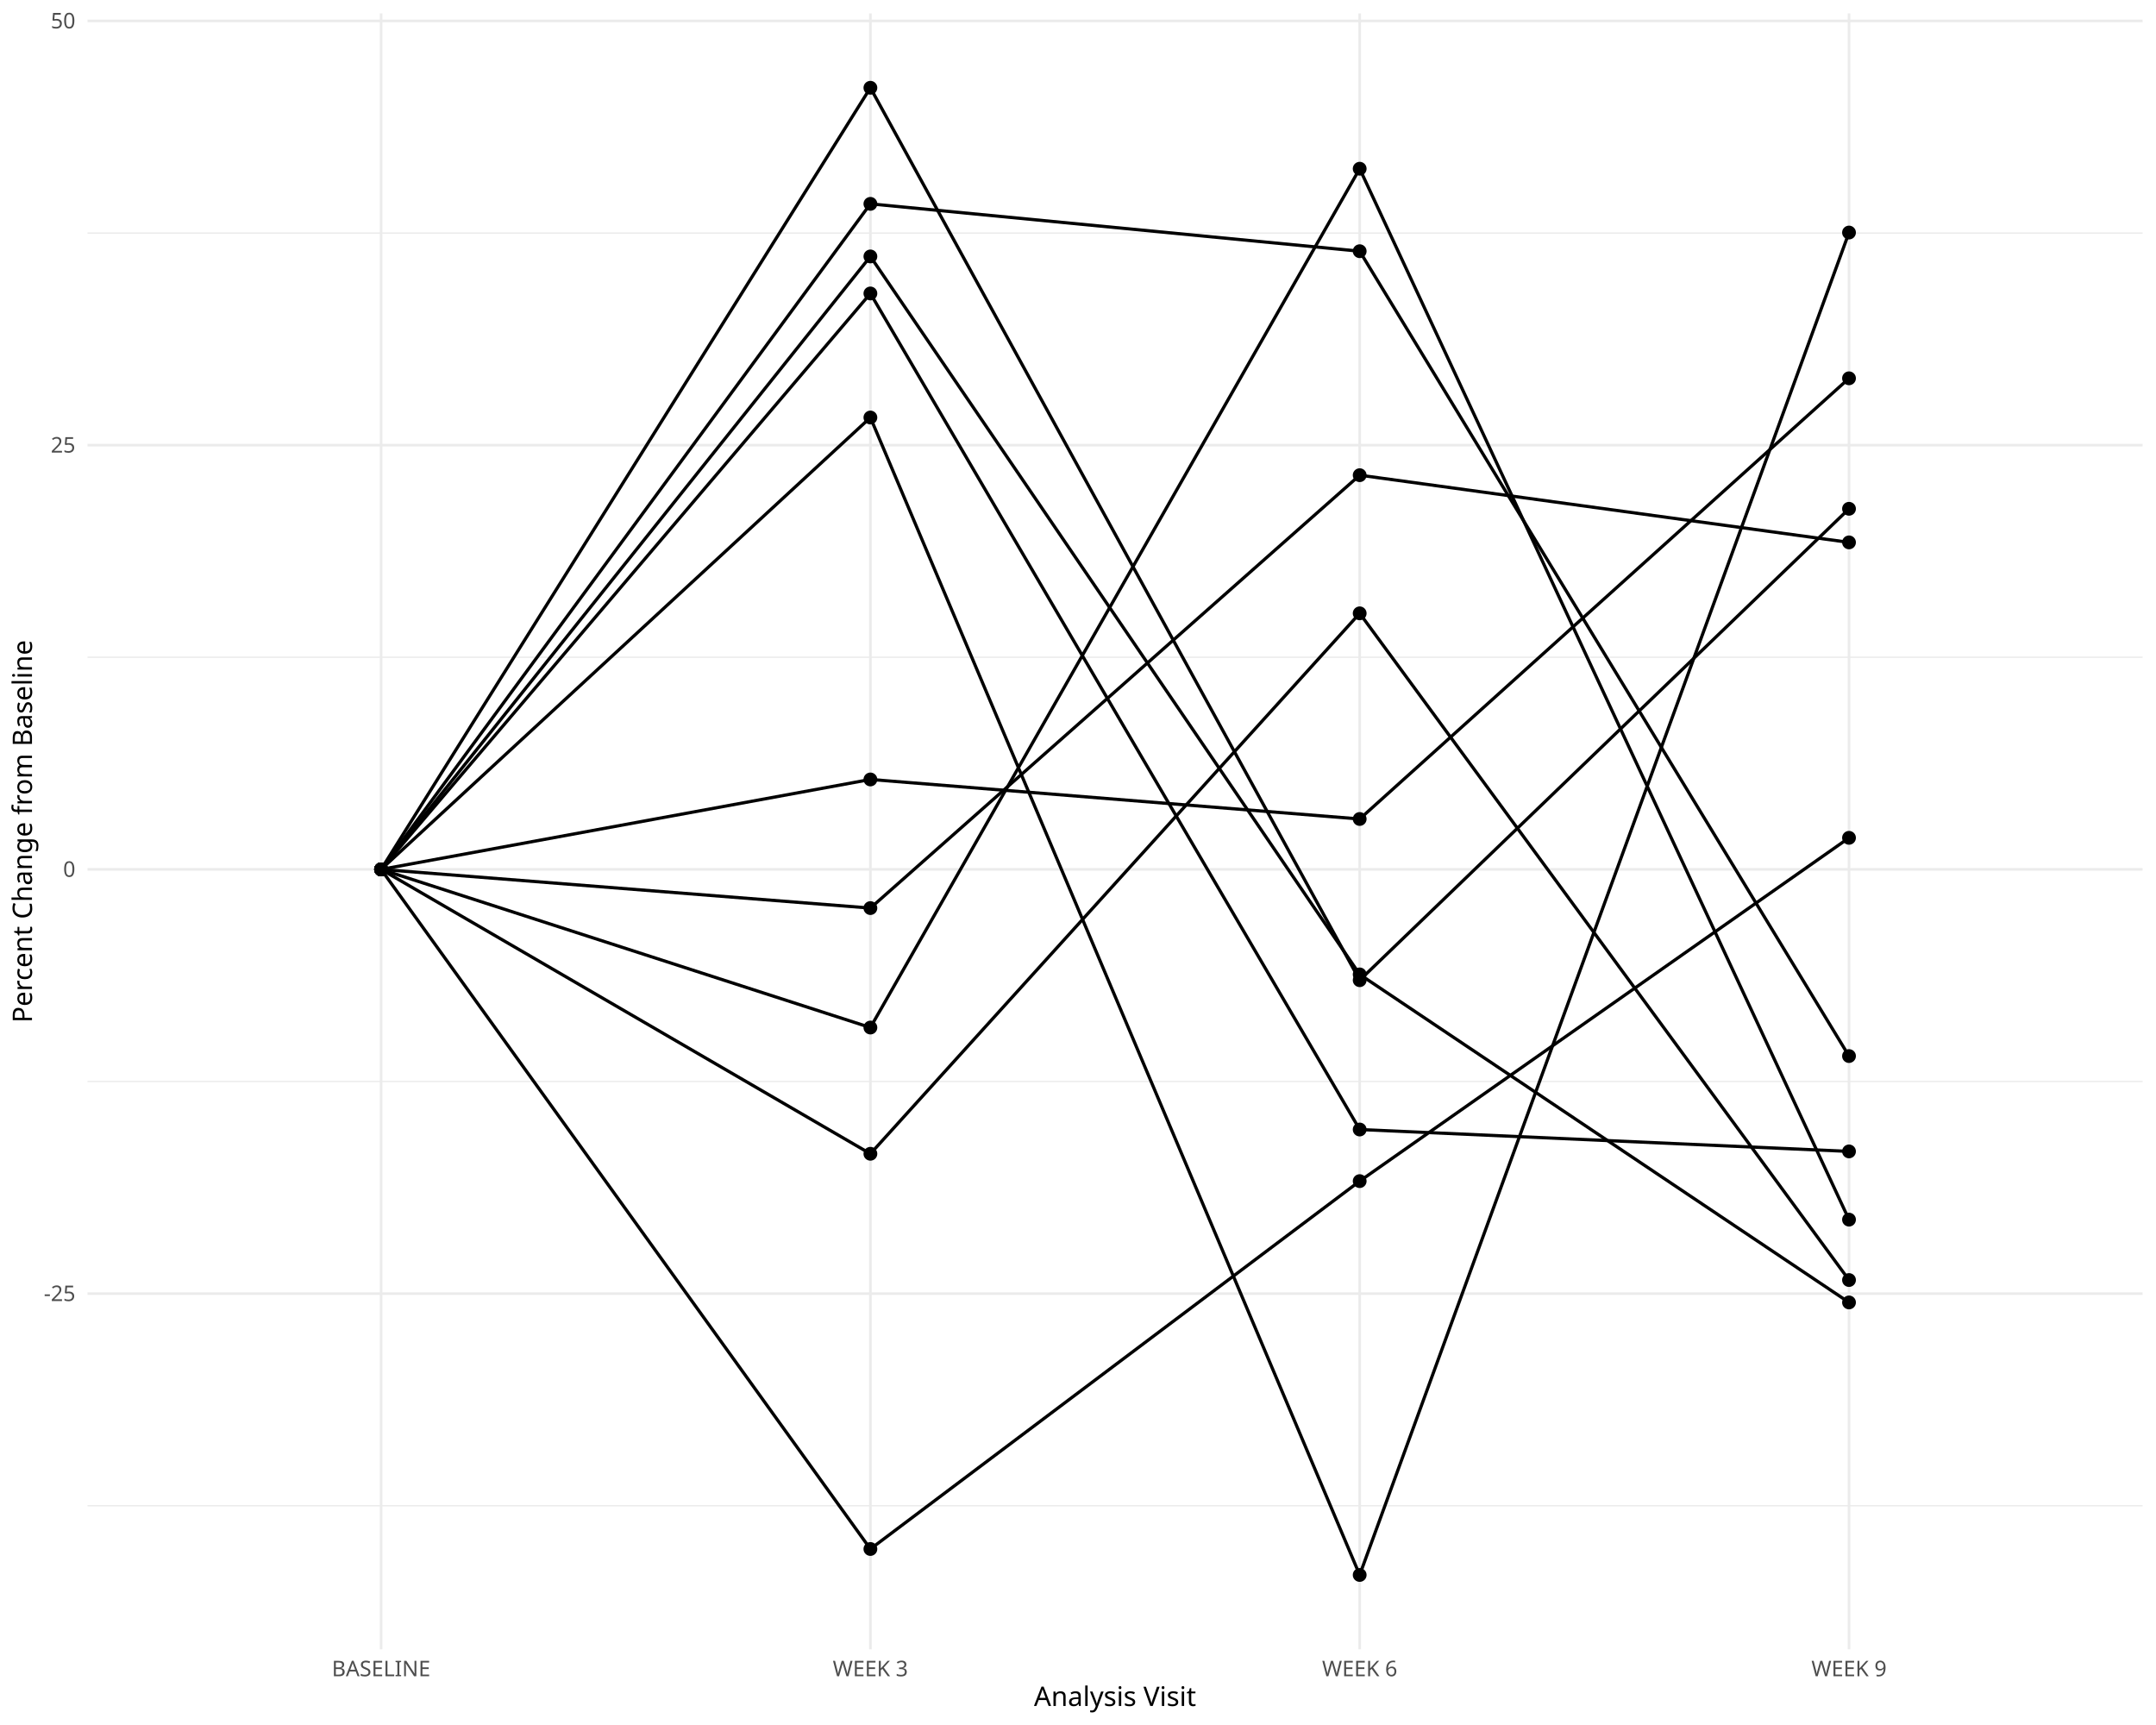
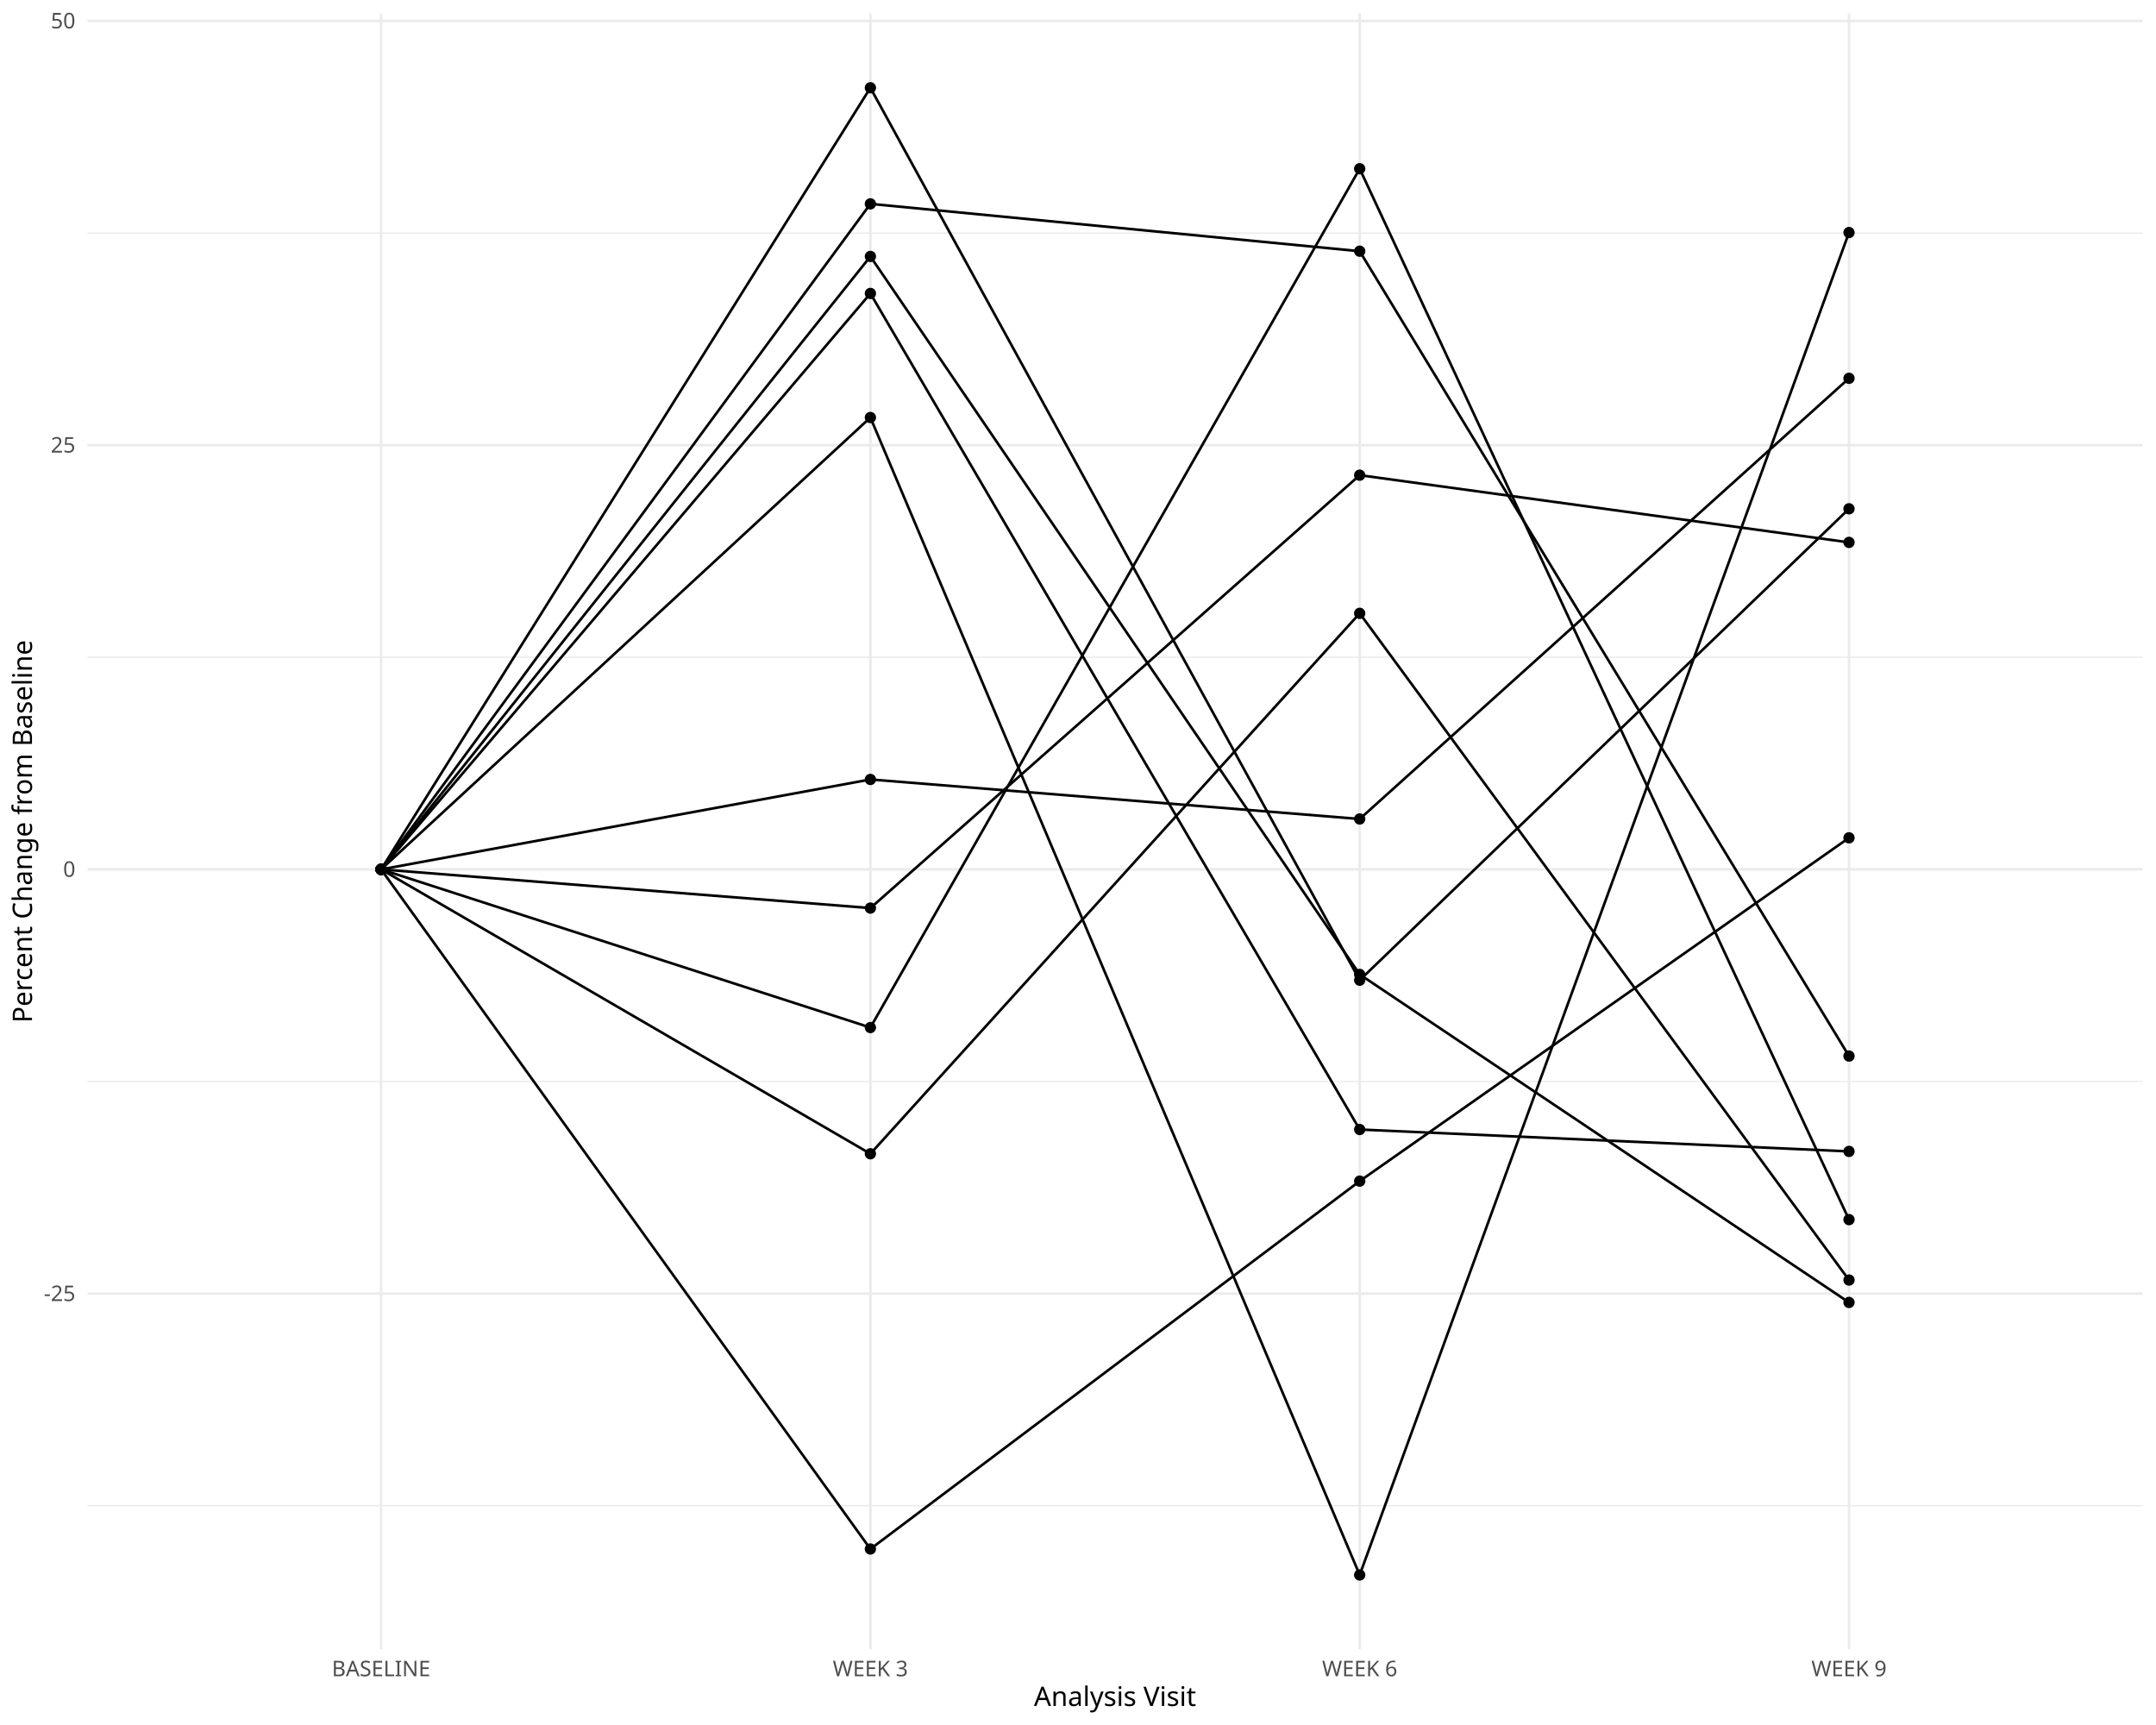
<svg xmlns="http://www.w3.org/2000/svg" class="svglite" data-engine-version="2.0" width="720.00pt" height="576.00pt" viewBox="0 0 720.00 576.00">
  <defs>
    <style type="text/css">
    .svglite line, .svglite polyline, .svglite polygon, .svglite path, .svglite rect, .svglite circle {
      fill: none;
      stroke: #000000;
      stroke-linecap: round;
      stroke-linejoin: round;
      stroke-miterlimit: 10.00;
    }
  </style>
  </defs>
  <rect width="100%" height="100%" style="stroke: none; fill: #FFFFFF;" />
  <defs>
    <clipPath id="cpMC4wMHw3MjAuMDB8MC4wMHw1NzYuMDA=">
      <rect x="0.00" y="0.00" width="720.00" height="576.00" />
    </clipPath>
  </defs>
  <g clip-path="url(#cpMC4wMHw3MjAuMDB8MC4wMHw1NzYuMDA=)">
- </g>
+     <rect x="0.00" y="0.00" width="720.00" height="576.00" style="stroke-width: 0.87; stroke: none; fill: #FFFFFF;" />
+   </g>
  <defs>
    <clipPath id="cpMjkuMjN8NzE1LjUyfDQuNDh8NTUwLjcz">
      <rect x="29.23" y="4.48" width="686.29" height="546.25" />
    </clipPath>
  </defs>
  <g clip-path="url(#cpMjkuMjN8NzE1LjUyfDQuNDh8NTUwLjcz)">
    <polyline points="29.23,502.78 715.52,502.78 " style="stroke-width: 0.44; stroke: #EBEBEB; stroke-linecap: butt;" />
    <polyline points="29.23,361.13 715.52,361.13 " style="stroke-width: 0.44; stroke: #EBEBEB; stroke-linecap: butt;" />
    <polyline points="29.23,219.47 715.52,219.47 " style="stroke-width: 0.44; stroke: #EBEBEB; stroke-linecap: butt;" />
    <polyline points="29.23,77.82 715.52,77.82 " style="stroke-width: 0.44; stroke: #EBEBEB; stroke-linecap: butt;" />
    <polyline points="29.23,431.95 715.52,431.95 " style="stroke-width: 0.87; stroke: #EBEBEB; stroke-linecap: butt;" />
    <polyline points="29.23,290.30 715.52,290.30 " style="stroke-width: 0.87; stroke: #EBEBEB; stroke-linecap: butt;" />
    <polyline points="29.23,148.64 715.52,148.64 " style="stroke-width: 0.87; stroke: #EBEBEB; stroke-linecap: butt;" />
    <polyline points="29.23,6.99 715.52,6.99 " style="stroke-width: 0.87; stroke: #EBEBEB; stroke-linecap: butt;" />
    <polyline points="127.27,550.73 127.27,4.48 " style="stroke-width: 0.87; stroke: #EBEBEB; stroke-linecap: butt;" />
    <polyline points="290.67,550.73 290.67,4.48 " style="stroke-width: 0.87; stroke: #EBEBEB; stroke-linecap: butt;" />
    <polyline points="454.07,550.73 454.07,4.48 " style="stroke-width: 0.87; stroke: #EBEBEB; stroke-linecap: butt;" />
    <polyline points="617.48,550.73 617.48,4.48 " style="stroke-width: 0.87; stroke: #EBEBEB; stroke-linecap: butt;" />
-     <circle cx="127.27" cy="290.30" r="1.95" style="stroke-width: 0.71; fill: #000000;" />
-     <circle cx="290.67" cy="260.27" r="1.95" style="stroke-width: 0.71; fill: #000000;" />
-     <circle cx="454.07" cy="273.47" r="1.95" style="stroke-width: 0.71; fill: #000000;" />
-     <circle cx="617.48" cy="126.32" r="1.95" style="stroke-width: 0.71; fill: #000000;" />
-     <circle cx="127.27" cy="290.30" r="1.95" style="stroke-width: 0.71; fill: #000000;" />
-     <circle cx="290.67" cy="303.22" r="1.95" style="stroke-width: 0.71; fill: #000000;" />
-     <circle cx="454.07" cy="158.67" r="1.95" style="stroke-width: 0.71; fill: #000000;" />
-     <circle cx="617.48" cy="181.11" r="1.95" style="stroke-width: 0.71; fill: #000000;" />
-     <circle cx="127.27" cy="290.30" r="1.95" style="stroke-width: 0.71; fill: #000000;" />
-     <circle cx="290.67" cy="85.63" r="1.95" style="stroke-width: 0.71; fill: #000000;" />
-     <circle cx="454.07" cy="325.37" r="1.95" style="stroke-width: 0.71; fill: #000000;" />
-     <circle cx="617.48" cy="434.90" r="1.95" style="stroke-width: 0.71; fill: #000000;" />
-     <circle cx="127.27" cy="290.30" r="1.95" style="stroke-width: 0.71; fill: #000000;" />
-     <circle cx="290.67" cy="517.23" r="1.95" style="stroke-width: 0.71; fill: #000000;" />
-     <circle cx="454.07" cy="394.39" r="1.95" style="stroke-width: 0.71; fill: #000000;" />
-     <circle cx="617.48" cy="279.76" r="1.95" style="stroke-width: 0.71; fill: #000000;" />
-     <circle cx="127.27" cy="290.30" r="1.95" style="stroke-width: 0.71; fill: #000000;" />
-     <circle cx="290.67" cy="343.11" r="1.95" style="stroke-width: 0.71; fill: #000000;" />
-     <circle cx="454.07" cy="56.34" r="1.95" style="stroke-width: 0.71; fill: #000000;" />
-     <circle cx="617.48" cy="407.25" r="1.95" style="stroke-width: 0.71; fill: #000000;" />
-     <circle cx="127.27" cy="290.30" r="1.95" style="stroke-width: 0.71; fill: #000000;" />
-     <circle cx="290.67" cy="385.26" r="1.95" style="stroke-width: 0.71; fill: #000000;" />
-     <circle cx="454.07" cy="204.80" r="1.95" style="stroke-width: 0.71; fill: #000000;" />
-     <circle cx="617.48" cy="427.42" r="1.95" style="stroke-width: 0.71; fill: #000000;" />
-     <circle cx="127.27" cy="290.30" r="1.95" style="stroke-width: 0.71; fill: #000000;" />
-     <circle cx="290.67" cy="139.41" r="1.95" style="stroke-width: 0.71; fill: #000000;" />
-     <circle cx="454.07" cy="525.90" r="1.95" style="stroke-width: 0.71; fill: #000000;" />
-     <circle cx="617.48" cy="77.65" r="1.95" style="stroke-width: 0.71; fill: #000000;" />
-     <circle cx="127.27" cy="290.30" r="1.95" style="stroke-width: 0.71; fill: #000000;" />
-     <circle cx="290.67" cy="97.99" r="1.95" style="stroke-width: 0.71; fill: #000000;" />
-     <circle cx="454.07" cy="377.16" r="1.95" style="stroke-width: 0.71; fill: #000000;" />
-     <circle cx="617.48" cy="384.47" r="1.95" style="stroke-width: 0.71; fill: #000000;" />
-     <circle cx="127.27" cy="290.30" r="1.95" style="stroke-width: 0.71; fill: #000000;" />
-     <circle cx="290.67" cy="68.07" r="1.95" style="stroke-width: 0.71; fill: #000000;" />
-     <circle cx="454.07" cy="83.88" r="1.95" style="stroke-width: 0.71; fill: #000000;" />
-     <circle cx="617.48" cy="352.63" r="1.95" style="stroke-width: 0.71; fill: #000000;" />
-     <circle cx="127.27" cy="290.30" r="1.95" style="stroke-width: 0.71; fill: #000000;" />
-     <circle cx="290.67" cy="29.31" r="1.95" style="stroke-width: 0.71; fill: #000000;" />
-     <circle cx="454.07" cy="327.30" r="1.95" style="stroke-width: 0.71; fill: #000000;" />
-     <circle cx="617.48" cy="169.89" r="1.95" style="stroke-width: 0.71; fill: #000000;" />
-     <polyline points="127.27,290.30 290.67,260.27 454.07,273.47 617.48,126.32 " style="stroke-width: 1.07; stroke-linecap: butt;" />
-     <polyline points="127.27,290.30 290.67,303.22 454.07,158.67 617.48,181.11 " style="stroke-width: 1.07; stroke-linecap: butt;" />
-     <polyline points="127.27,290.30 290.67,85.63 454.07,325.37 617.48,434.90 " style="stroke-width: 1.07; stroke-linecap: butt;" />
-     <polyline points="127.27,290.30 290.67,517.23 454.07,394.39 617.48,279.76 " style="stroke-width: 1.07; stroke-linecap: butt;" />
-     <polyline points="127.27,290.30 290.67,343.11 454.07,56.34 617.48,407.25 " style="stroke-width: 1.07; stroke-linecap: butt;" />
-     <polyline points="127.27,290.30 290.67,385.26 454.07,204.80 617.48,427.42 " style="stroke-width: 1.07; stroke-linecap: butt;" />
-     <polyline points="127.27,290.30 290.67,139.41 454.07,525.90 617.48,77.65 " style="stroke-width: 1.07; stroke-linecap: butt;" />
-     <polyline points="127.27,290.30 290.67,97.99 454.07,377.16 617.48,384.47 " style="stroke-width: 1.07; stroke-linecap: butt;" />
-     <polyline points="127.27,290.30 290.67,68.07 454.07,83.88 617.48,352.63 " style="stroke-width: 1.07; stroke-linecap: butt;" />
-     <polyline points="127.27,290.30 290.67,29.31 454.07,327.30 617.48,169.89 " style="stroke-width: 1.07; stroke-linecap: butt;" />
+     <circle cx="127.27" cy="290.30" r="1.60" style="stroke-width: 0.58; fill: #000000;" />
+     <circle cx="290.67" cy="260.27" r="1.60" style="stroke-width: 0.58; fill: #000000;" />
+     <circle cx="454.07" cy="273.47" r="1.60" style="stroke-width: 0.58; fill: #000000;" />
+     <circle cx="617.48" cy="126.32" r="1.60" style="stroke-width: 0.58; fill: #000000;" />
+     <circle cx="127.27" cy="290.30" r="1.60" style="stroke-width: 0.58; fill: #000000;" />
+     <circle cx="290.67" cy="303.22" r="1.60" style="stroke-width: 0.58; fill: #000000;" />
+     <circle cx="454.07" cy="158.67" r="1.60" style="stroke-width: 0.58; fill: #000000;" />
+     <circle cx="617.48" cy="181.11" r="1.60" style="stroke-width: 0.58; fill: #000000;" />
+     <circle cx="127.27" cy="290.30" r="1.60" style="stroke-width: 0.58; fill: #000000;" />
+     <circle cx="290.67" cy="85.63" r="1.60" style="stroke-width: 0.58; fill: #000000;" />
+     <circle cx="454.07" cy="325.37" r="1.60" style="stroke-width: 0.58; fill: #000000;" />
+     <circle cx="617.48" cy="434.90" r="1.60" style="stroke-width: 0.58; fill: #000000;" />
+     <circle cx="127.27" cy="290.30" r="1.60" style="stroke-width: 0.58; fill: #000000;" />
+     <circle cx="290.67" cy="517.23" r="1.60" style="stroke-width: 0.58; fill: #000000;" />
+     <circle cx="454.07" cy="394.39" r="1.60" style="stroke-width: 0.58; fill: #000000;" />
+     <circle cx="617.48" cy="279.76" r="1.60" style="stroke-width: 0.58; fill: #000000;" />
+     <circle cx="127.27" cy="290.30" r="1.60" style="stroke-width: 0.58; fill: #000000;" />
+     <circle cx="290.67" cy="343.11" r="1.60" style="stroke-width: 0.58; fill: #000000;" />
+     <circle cx="454.07" cy="56.34" r="1.60" style="stroke-width: 0.58; fill: #000000;" />
+     <circle cx="617.48" cy="407.25" r="1.60" style="stroke-width: 0.58; fill: #000000;" />
+     <circle cx="127.27" cy="290.30" r="1.60" style="stroke-width: 0.58; fill: #000000;" />
+     <circle cx="290.67" cy="385.26" r="1.60" style="stroke-width: 0.58; fill: #000000;" />
+     <circle cx="454.07" cy="204.80" r="1.60" style="stroke-width: 0.58; fill: #000000;" />
+     <circle cx="617.48" cy="427.42" r="1.60" style="stroke-width: 0.58; fill: #000000;" />
+     <circle cx="127.27" cy="290.30" r="1.60" style="stroke-width: 0.58; fill: #000000;" />
+     <circle cx="290.67" cy="139.41" r="1.60" style="stroke-width: 0.58; fill: #000000;" />
+     <circle cx="454.07" cy="525.90" r="1.60" style="stroke-width: 0.58; fill: #000000;" />
+     <circle cx="617.48" cy="77.65" r="1.60" style="stroke-width: 0.58; fill: #000000;" />
+     <circle cx="127.27" cy="290.30" r="1.60" style="stroke-width: 0.58; fill: #000000;" />
+     <circle cx="290.67" cy="97.99" r="1.60" style="stroke-width: 0.58; fill: #000000;" />
+     <circle cx="454.07" cy="377.16" r="1.60" style="stroke-width: 0.58; fill: #000000;" />
+     <circle cx="617.48" cy="384.47" r="1.60" style="stroke-width: 0.58; fill: #000000;" />
+     <circle cx="127.27" cy="290.30" r="1.60" style="stroke-width: 0.58; fill: #000000;" />
+     <circle cx="290.67" cy="68.07" r="1.60" style="stroke-width: 0.58; fill: #000000;" />
+     <circle cx="454.07" cy="83.88" r="1.60" style="stroke-width: 0.58; fill: #000000;" />
+     <circle cx="617.48" cy="352.63" r="1.60" style="stroke-width: 0.58; fill: #000000;" />
+     <circle cx="127.27" cy="290.30" r="1.60" style="stroke-width: 0.58; fill: #000000;" />
+     <circle cx="290.67" cy="29.31" r="1.60" style="stroke-width: 0.58; fill: #000000;" />
+     <circle cx="454.07" cy="327.30" r="1.60" style="stroke-width: 0.58; fill: #000000;" />
+     <circle cx="617.48" cy="169.89" r="1.60" style="stroke-width: 0.58; fill: #000000;" />
+     <polyline points="127.27,290.30 290.67,260.27 454.07,273.47 617.48,126.32 " style="stroke-width: 0.87; stroke-linecap: butt;" />
+     <polyline points="127.27,290.30 290.67,303.22 454.07,158.67 617.48,181.11 " style="stroke-width: 0.87; stroke-linecap: butt;" />
+     <polyline points="127.27,290.30 290.67,85.63 454.07,325.37 617.48,434.90 " style="stroke-width: 0.87; stroke-linecap: butt;" />
+     <polyline points="127.27,290.30 290.67,517.23 454.07,394.39 617.48,279.76 " style="stroke-width: 0.87; stroke-linecap: butt;" />
+     <polyline points="127.27,290.30 290.67,343.11 454.07,56.34 617.48,407.25 " style="stroke-width: 0.87; stroke-linecap: butt;" />
+     <polyline points="127.27,290.30 290.67,385.26 454.07,204.80 617.48,427.42 " style="stroke-width: 0.87; stroke-linecap: butt;" />
+     <polyline points="127.27,290.30 290.67,139.41 454.07,525.90 617.48,77.65 " style="stroke-width: 0.87; stroke-linecap: butt;" />
+     <polyline points="127.27,290.30 290.67,97.99 454.07,377.16 617.48,384.47 " style="stroke-width: 0.87; stroke-linecap: butt;" />
+     <polyline points="127.27,290.30 290.67,68.07 454.07,83.88 617.48,352.63 " style="stroke-width: 0.87; stroke-linecap: butt;" />
+     <polyline points="127.27,290.30 290.67,29.31 454.07,327.30 617.48,169.89 " style="stroke-width: 0.87; stroke-linecap: butt;" />
  </g>
  <g clip-path="url(#cpMC4wMHw3MjAuMDB8MC4wMHw1NzYuMDA=)">
    <text x="25.19" y="434.43" text-anchor="end" style="font-size: 7.20px; fill: #4D4D4D; font-family: sans;" textLength="10.41px" lengthAdjust="spacingAndGlyphs">-25</text>
    <text x="25.19" y="292.78" text-anchor="end" style="font-size: 7.20px; fill: #4D4D4D; font-family: sans;" textLength="4.00px" lengthAdjust="spacingAndGlyphs">0</text>
    <text x="25.19" y="151.12" text-anchor="end" style="font-size: 7.20px; fill: #4D4D4D; font-family: sans;" textLength="8.01px" lengthAdjust="spacingAndGlyphs">25</text>
    <text x="25.19" y="9.47" text-anchor="end" style="font-size: 7.20px; fill: #4D4D4D; font-family: sans;" textLength="8.01px" lengthAdjust="spacingAndGlyphs">50</text>
    <text x="127.27" y="559.72" text-anchor="middle" style="font-size: 7.20px; fill: #4D4D4D; font-family: sans;" textLength="35.23px" lengthAdjust="spacingAndGlyphs">BASELINE</text>
    <text x="290.67" y="559.72" text-anchor="middle" style="font-size: 7.20px; fill: #4D4D4D; font-family: sans;" textLength="27.21px" lengthAdjust="spacingAndGlyphs">WEEK 3</text>
    <text x="454.07" y="559.72" text-anchor="middle" style="font-size: 7.20px; fill: #4D4D4D; font-family: sans;" textLength="27.21px" lengthAdjust="spacingAndGlyphs">WEEK 6</text>
    <text x="617.48" y="559.72" text-anchor="middle" style="font-size: 7.20px; fill: #4D4D4D; font-family: sans;" textLength="27.21px" lengthAdjust="spacingAndGlyphs">WEEK 9</text>
    <text x="372.37" y="569.65" text-anchor="middle" style="font-size: 9.00px; font-family: sans;" textLength="53.03px" lengthAdjust="spacingAndGlyphs">Analysis Visit</text>
    <text transform="translate(10.68,277.61) rotate(-90)" text-anchor="middle" style="font-size: 9.00px; font-family: sans;" textLength="122.59px" lengthAdjust="spacingAndGlyphs">Percent Change from Baseline</text>
  </g>
</svg>
